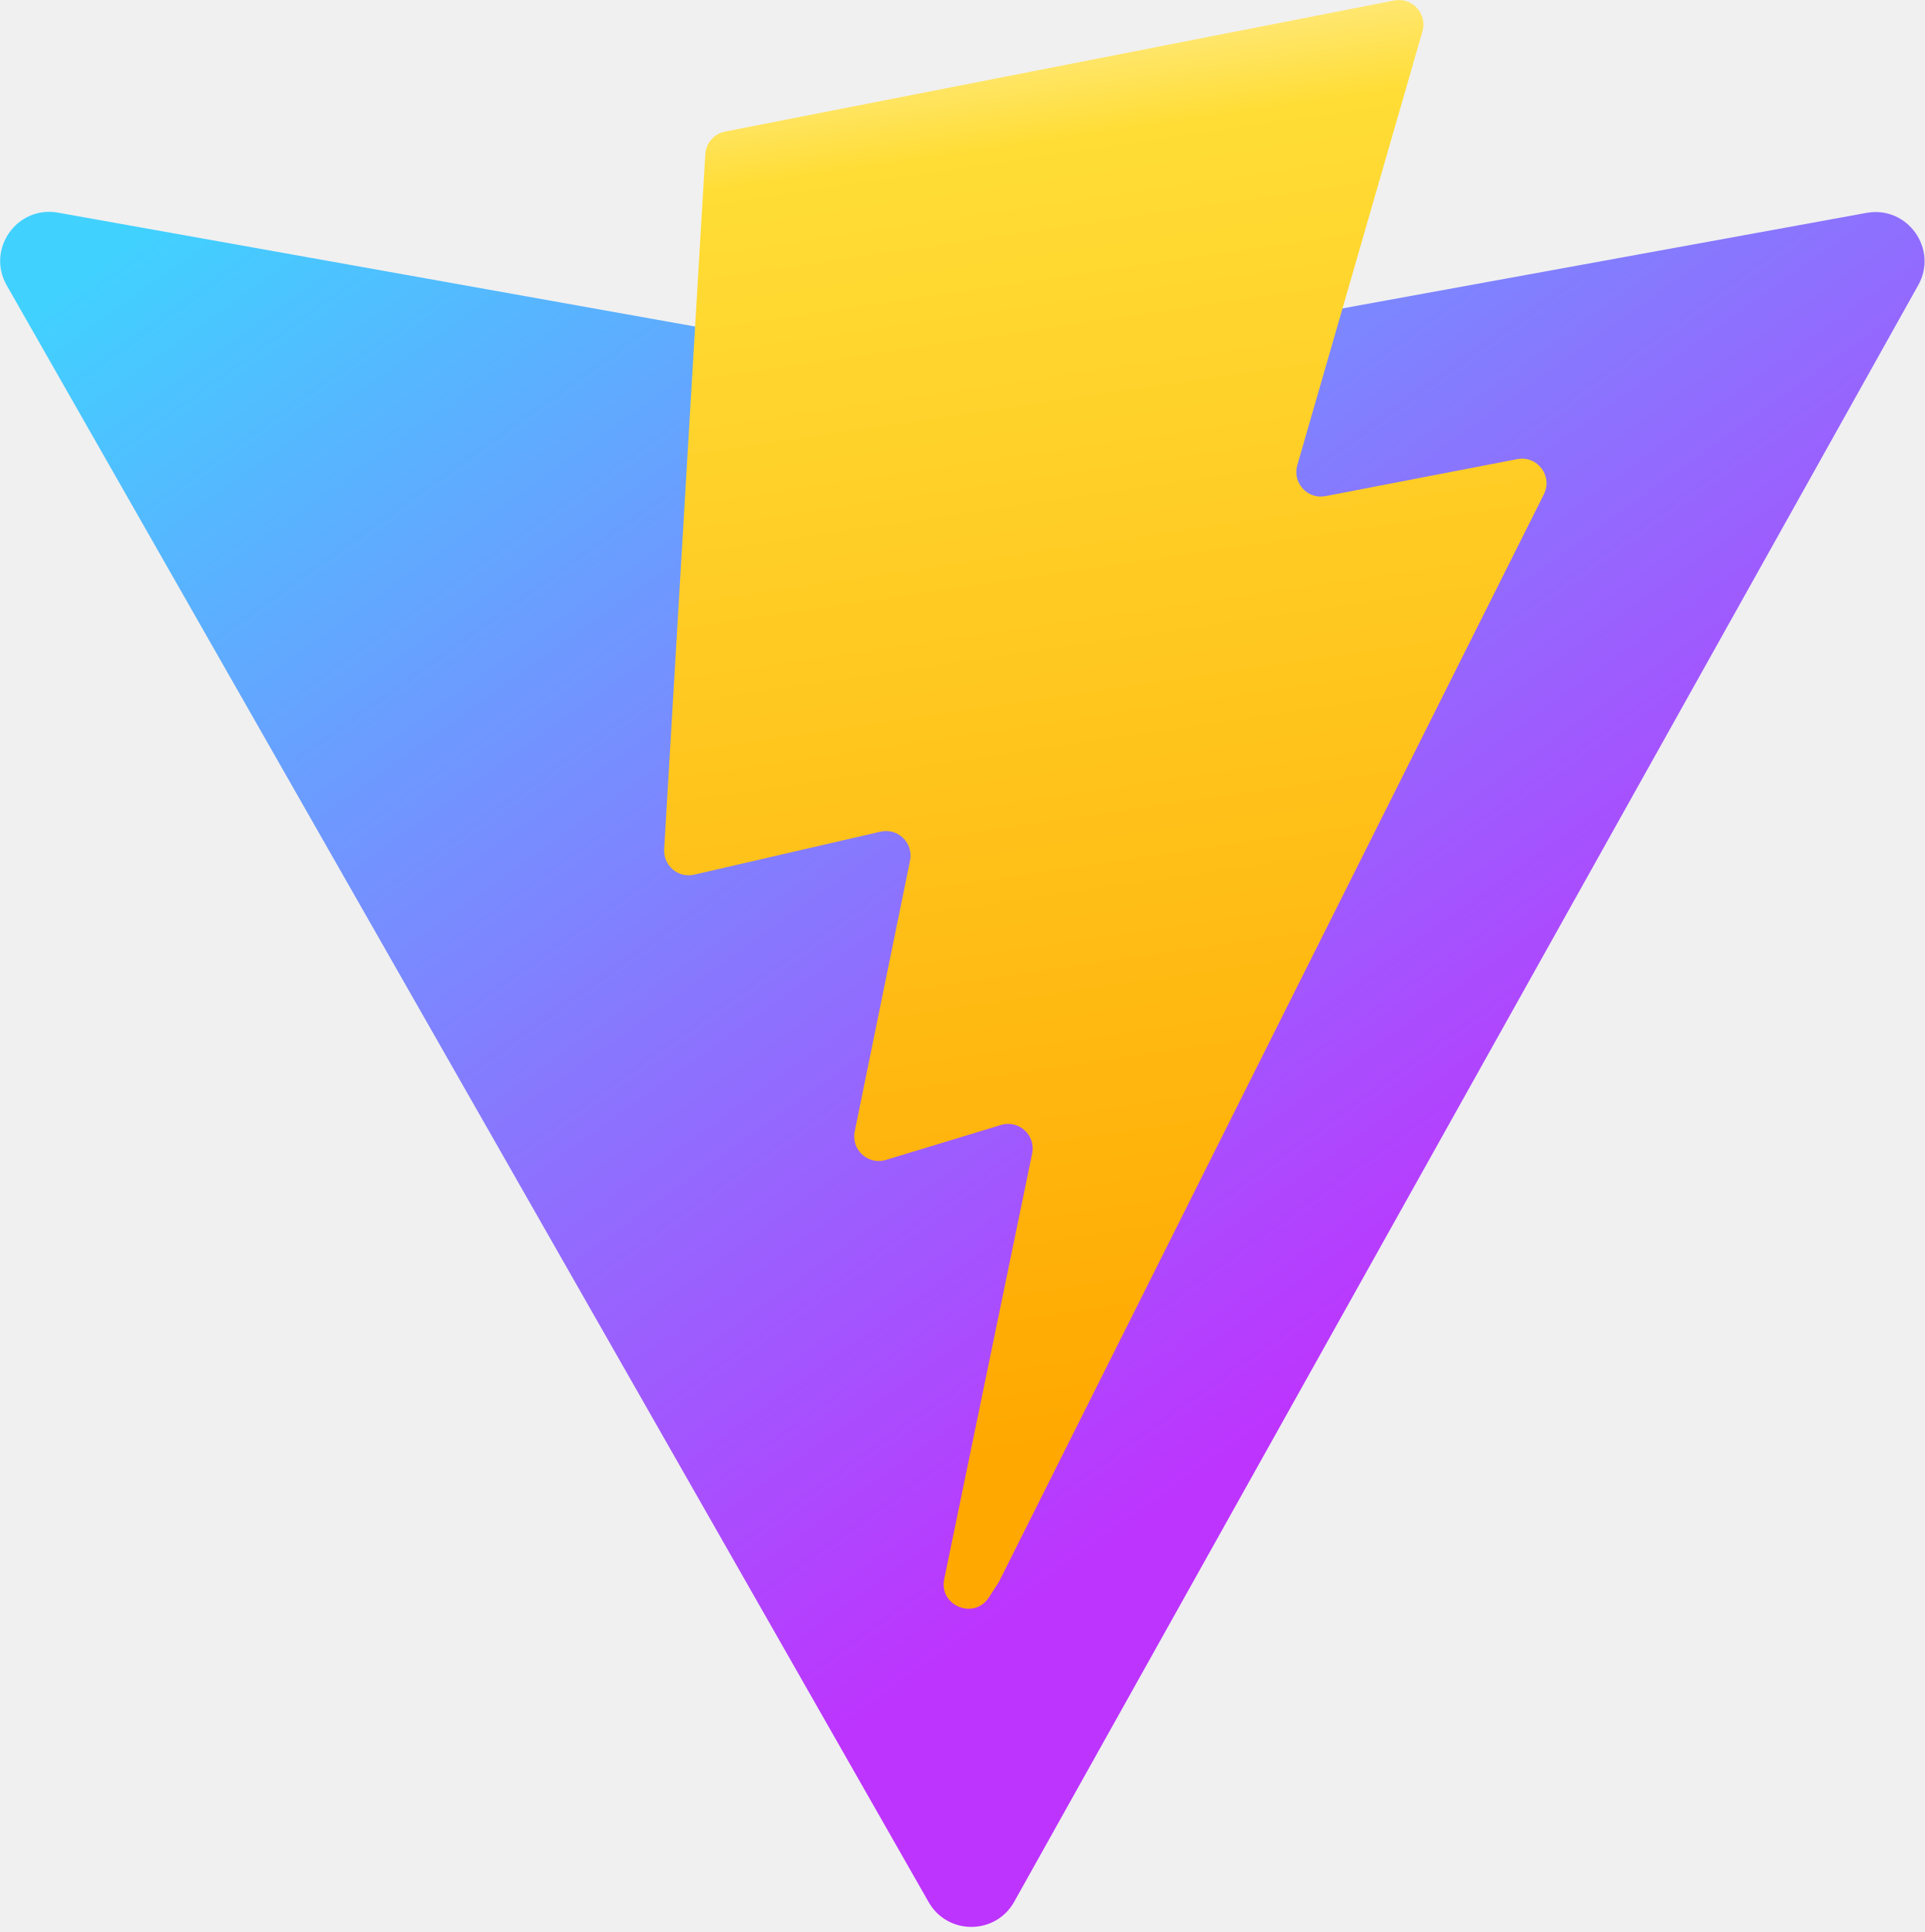
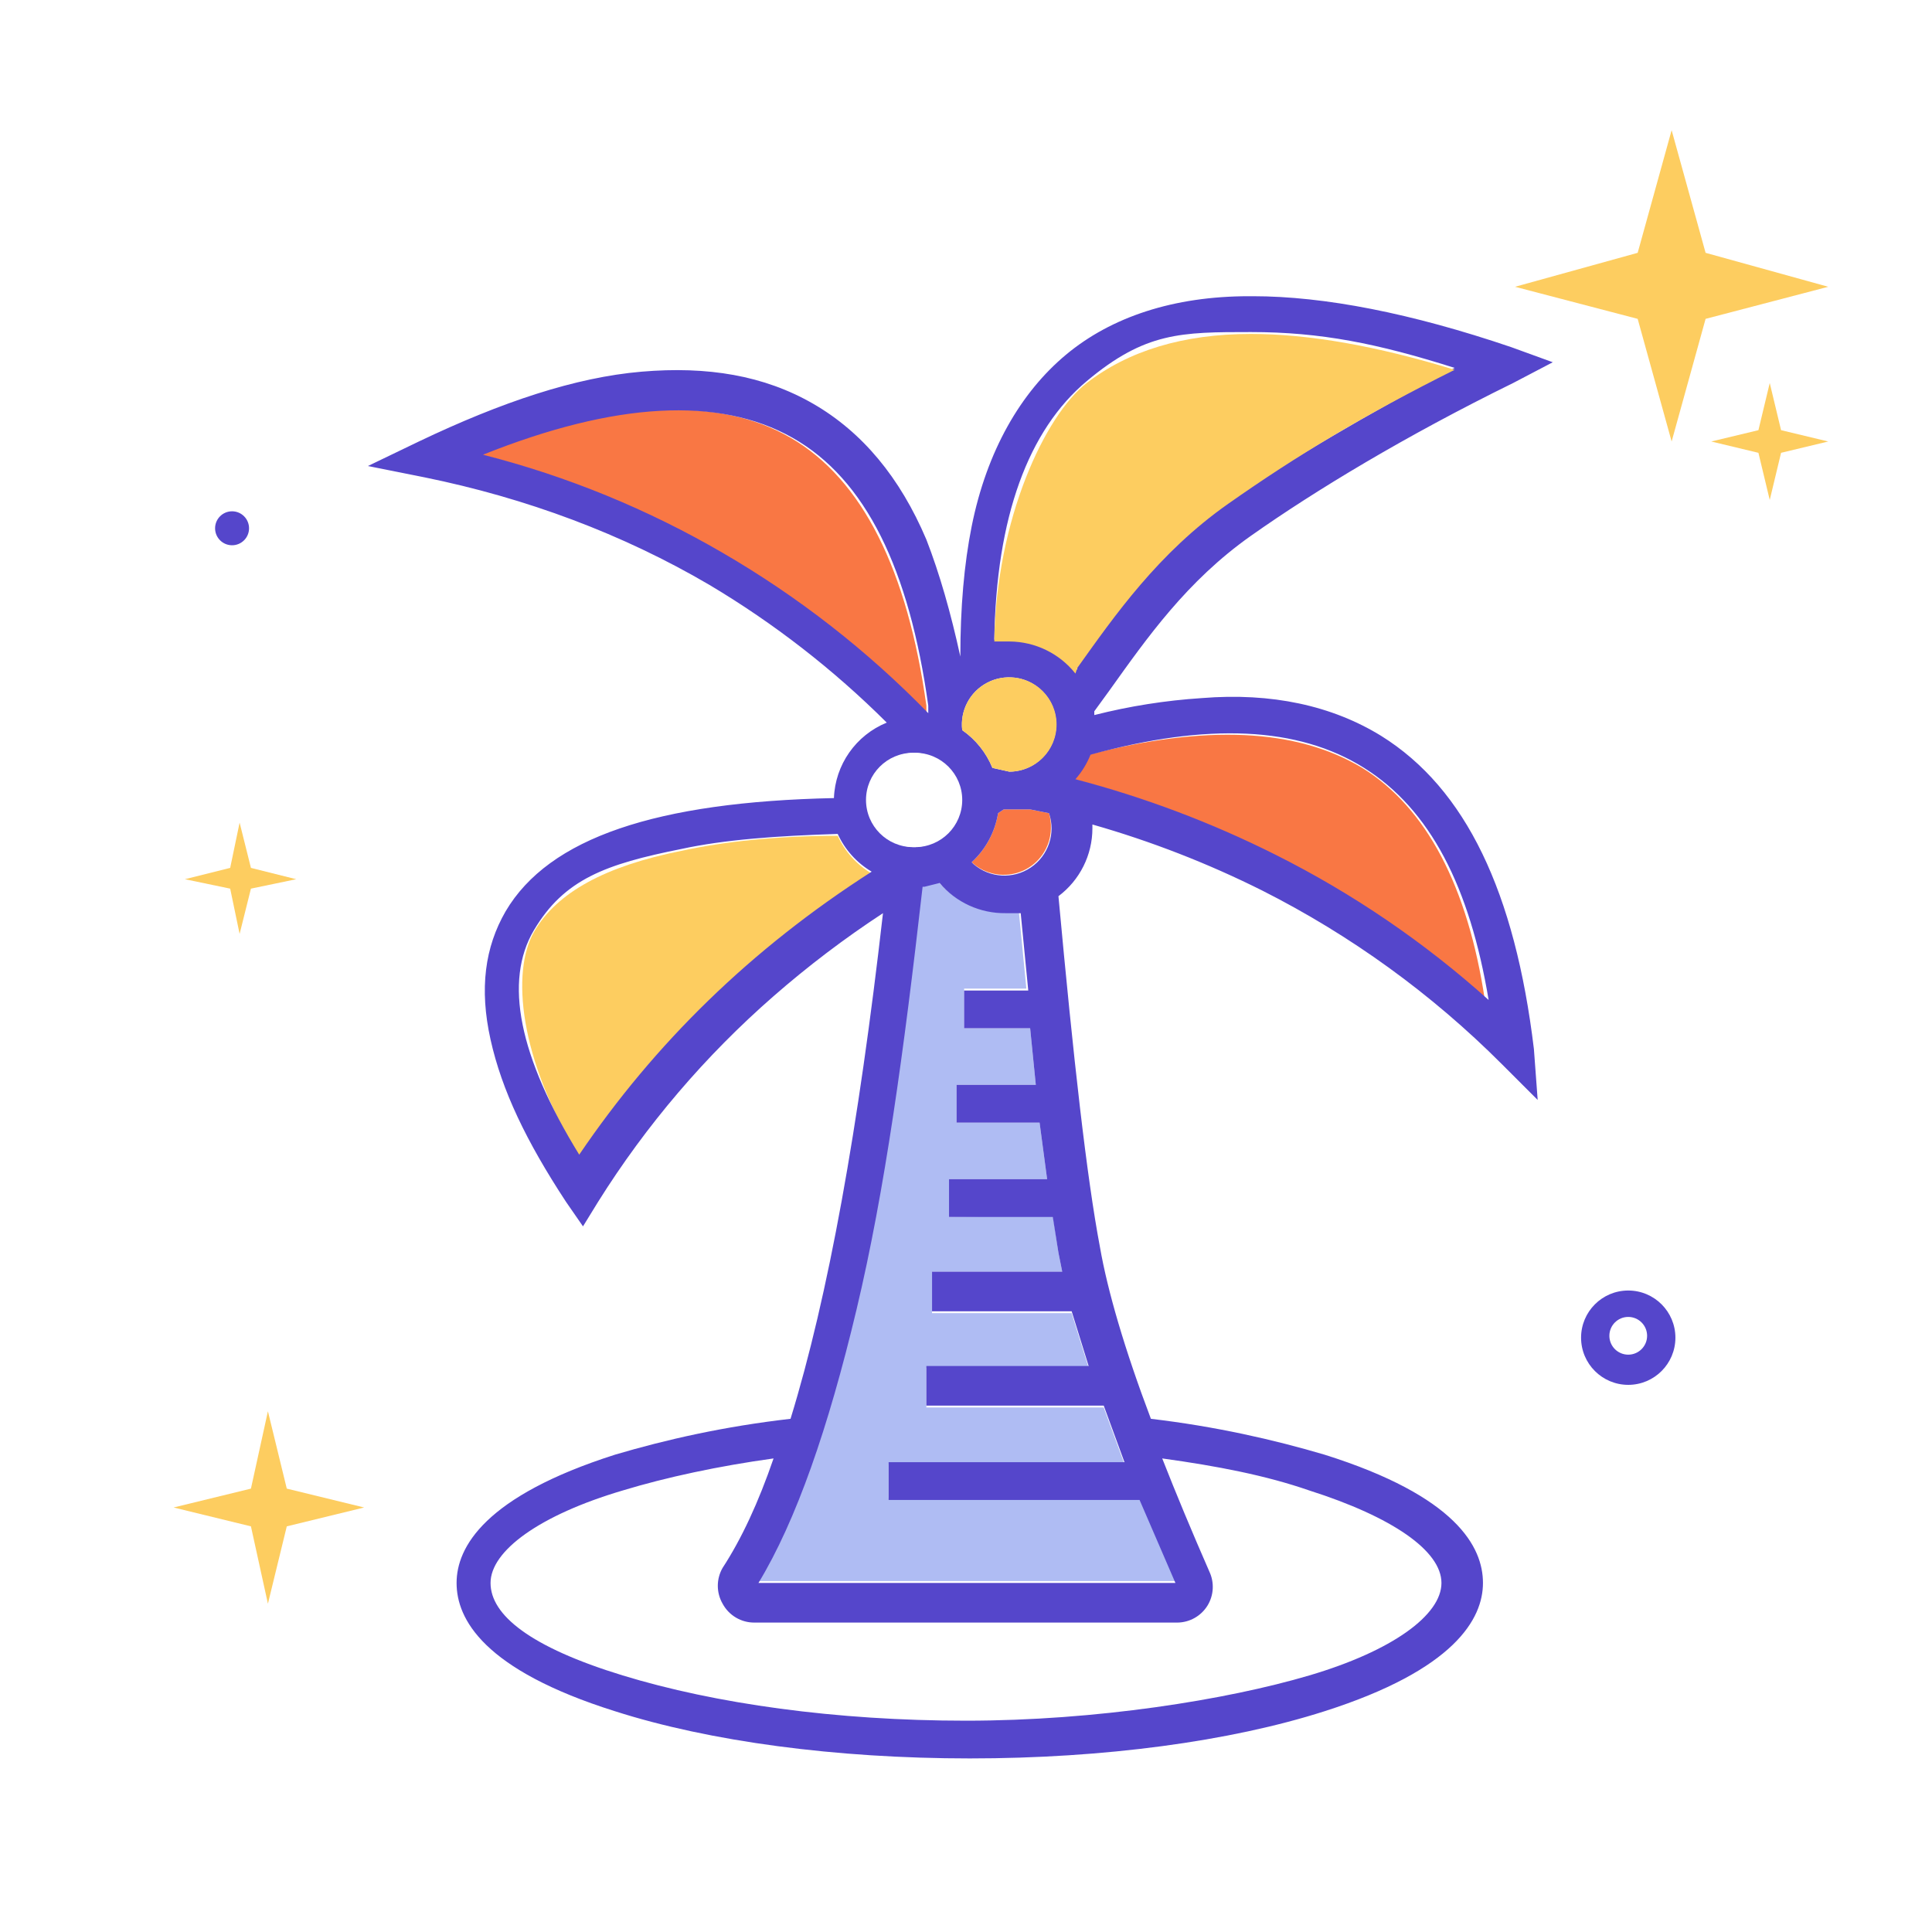
- <svg xmlns="http://www.w3.org/2000/svg" aria-hidden="true" role="img" class="iconify iconify--logos" width="31.88" height="32" preserveAspectRatio="xMidYMid meet" viewBox="0 0 256 257">
-   <defs>
-     <linearGradient id="IconifyId1813088fe1fbc01fb466" x1="-.828%" x2="57.636%" y1="7.652%" y2="78.411%">
-       <stop offset="0%" stop-color="#41D1FF" />
-       <stop offset="100%" stop-color="#BD34FE" />
-     </linearGradient>
-     <linearGradient id="IconifyId1813088fe1fbc01fb467" x1="43.376%" x2="50.316%" y1="2.242%" y2="89.03%">
-       <stop offset="0%" stop-color="#FFEA83" />
-       <stop offset="8.333%" stop-color="#FFDD35" />
-       <stop offset="100%" stop-color="#FFA800" />
-     </linearGradient>
-   </defs>
-   <path fill="url(#IconifyId1813088fe1fbc01fb466)" d="M255.153 37.938L134.897 252.976c-2.483 4.44-8.862 4.466-11.382.048L.875 37.958c-2.746-4.814 1.371-10.646 6.827-9.67l120.385 21.517a6.537 6.537 0 0 0 2.322-.004l117.867-21.483c5.438-.991 9.574 4.796 6.877 9.62Z" />
-   <path fill="url(#IconifyId1813088fe1fbc01fb467)" d="M185.432.063L96.44 17.501a3.268 3.268 0 0 0-2.634 3.014l-5.474 92.456a3.268 3.268 0 0 0 3.997 3.378l24.777-5.718c2.318-.535 4.413 1.507 3.936 3.838l-7.361 36.047c-.495 2.426 1.782 4.5 4.151 3.78l15.304-4.649c2.372-.72 4.652 1.36 4.15 3.788l-11.698 56.621c-.732 3.542 3.979 5.473 5.943 2.437l1.313-2.028l72.516-144.72c1.215-2.423-.88-5.186-3.54-4.672l-25.505 4.922c-2.396.462-4.435-1.77-3.759-4.114l16.646-57.705c.677-2.35-1.37-4.583-3.769-4.113Z" />
+ <svg xmlns="http://www.w3.org/2000/svg" width="800px" height="800px" viewBox="0 0 1024 1024" class="icon" version="1.1">
+   <path d="M0 0h1024v1024H0z" fill="#FFFFFF" />
+   <path d="M868 169l-65-17 65-18 18-65 18 65 65 18-65 17-18 65-18-65zM133 809l-41-10 41-10 9-41 10 41 41 10-41 10-10 41-9-41z" fill="#FDCD60" />
+   <path d="M932 240l-25-6 25-6 6-25 6 25 25 6-25 6-6 25-6-25zM122 471l-24-5 24-6 5-24 6 24 24 6-24 5-6 24-5-24z" fill="#FDCD60" />
+   <path d="M123 280m-9 0a9 9 0 1 0 18 0 9 9 0 1 0-18 0Z" fill="#5546CB" />
+   <path d="M863 734a25 25 0 1 1 25-25 25 25 0 0 1-25 25z m0-36a10 10 0 1 0 10 10 10 10 0 0 0-10-10z" fill="#5546CB" />
+   <path d="M640 851a19 19 0 0 1-16 9H400a19 19 0 0 1-17-10 19 19 0 0 1 0-19q14-23 27-58c-30 4-57 10-80 17-44 14-70 32-70 49s26 36 70 49 113 24 182 24 133-9 182-24 70-32 70-49-26-36-70-49c-23-7-49-13-77-17q11 28 25 60a19 19 0 0 1-2 18z" fill="#FFFFFF" />
+   <path d="M503 645v-20h52l-4-30h-44v-20h42l-3-30h-35v-21h33l-4-41h-8a45 45 0 0 1-35-16l-8 2h-1c-9 89-21 164-35 224s-32 113-52 145h222l-19-44H471v-18h125l-11-30h-94v-21h86l-9-29h-74v-22h69l-2-10-3-20z" fill="#AFBCF3" />
+   <path d="M444 443c-32 0-60 3-83 8-40 8-66 22-78 43s-8 67 24 119c40-59 92-109 155-150a45 45 0 0 1-18-20z" fill="#FDCD60" />
+   <path d="M557 439a25 25 0 0 0-1-8l-10-2h-14l-3 2a45 45 0 0 1-14 26 25 25 0 0 0 42-18zM491 378v-4c-10-72-34-120-72-142s-94-20-164 9a496 496 0 0 1 127 52 508 508 0 0 1 109 85zM722 407c-35-21-83-23-145-7a45 45 0 0 1-8 13 544 544 0 0 1 106 40 513 513 0 0 1 112 77c-9-60-31-102-65-123z" fill="#F97744" />
+   <path d="M732 390c-26-16-58-23-95-20a314 314 0 0 0-57 9v-2l8-11c20-28 41-58 75-82s82-53 139-81l21-11-22-8c-53-18-99-27-137-27h-2c-40 0-73 11-97 31s-42 51-50 91c-4 20-6 43-6 69-5-23-11-44-18-62-14-33-34-57-60-72s-56-20-91-17-74 16-118 37l-27 13 30 6c54 11 105 30 151 57a484 484 0 0 1 94 73 45 45 0 0 0-28 40c-94 2-151 21-174 60-11 19-14 41-8 68s19 54 40 86l9 13 8-13a490 490 0 0 1 93-109 527 527 0 0 1 58-44c-13 114-29 203-49 268-35 4-66 11-93 19-69 22-84 49-84 68s14 46 84 68c50 16 117 25 188 25s138-9 188-25c69-22 84-49 84-68s-14-46-84-68c-27-8-58-15-92-19-14-37-23-68-27-91-7-37-14-99-22-186a45 45 0 0 0 18-36v-2a519 519 0 0 1 90 35 495 495 0 0 1 127 92l19 19-2-27c-10-83-36-138-81-166z m-349-97a496 496 0 0 0-127-52c70-28 125-31 164-9s62 70 72 142v4a508 508 0 0 0-109-85z m-76 319c-32-52-40-92-24-119s38-35 78-43c23-5 51-7 83-8a45 45 0 0 0 18 20c-64 41-115 91-155 150z m153-188a25 25 0 1 1 25 25 25 25 0 0 1-25-25z m234 366c44 14 70 32 70 49s-26 36-70 49-113 24-182 24-133-9-182-24-70-32-70-49 26-36 70-49c23-7 51-13 80-17q-12 35-27 58a19 19 0 0 0 0 19 19 19 0 0 0 17 10h224a19 19 0 0 0 16-9 19 19 0 0 0 1-18q-14-32-25-60c29 4 55 9 78 17zM561 664l2 10h-69v21h74l9 29h-86v21h94l11 30H471v20h133l19 44H402c20-33 37-82 52-145s25-136 35-224h1l8-2a45 45 0 0 0 35 16h8l4 41h-34v20h35l3 30h-42v20h44l4 30h-52v20h55z m-46-207a45 45 0 0 0 14-26l3-2h14l10 2a25 25 0 0 1-40 27z m20-48l-9-2a45 45 0 0 0-16-20 25 25 0 1 1 25 22z m0-70h-8c1-65 18-111 49-137s50-26 87-26 67 6 108 19c-47 25-88 49-120 71s-60 58-80 87v2a45 45 0 0 0-36-16z m141 114a544 544 0 0 0-106-40 45 45 0 0 0 8-13c62-17 110-15 145 7s56 63 66 123a513 513 0 0 0-113-77z" fill="#5546CB" />
+   <path d="M571 354c20-28 43-61 80-87s72-47 120-71q-62-19-108-19c-36 0-65 9-87 26s-48 72-49 137h8a45 45 0 0 1 35 17zM535 359a25 25 0 0 0-25 28 45 45 0 0 1 16 20l9 2a25 25 0 0 0 0-50z" fill="#FDCD60" />
+   <path d="M484 449a25 25 0 1 0-25-25 25 25 0 0 0 25 25z" fill="#FFFFFF" />
</svg>
